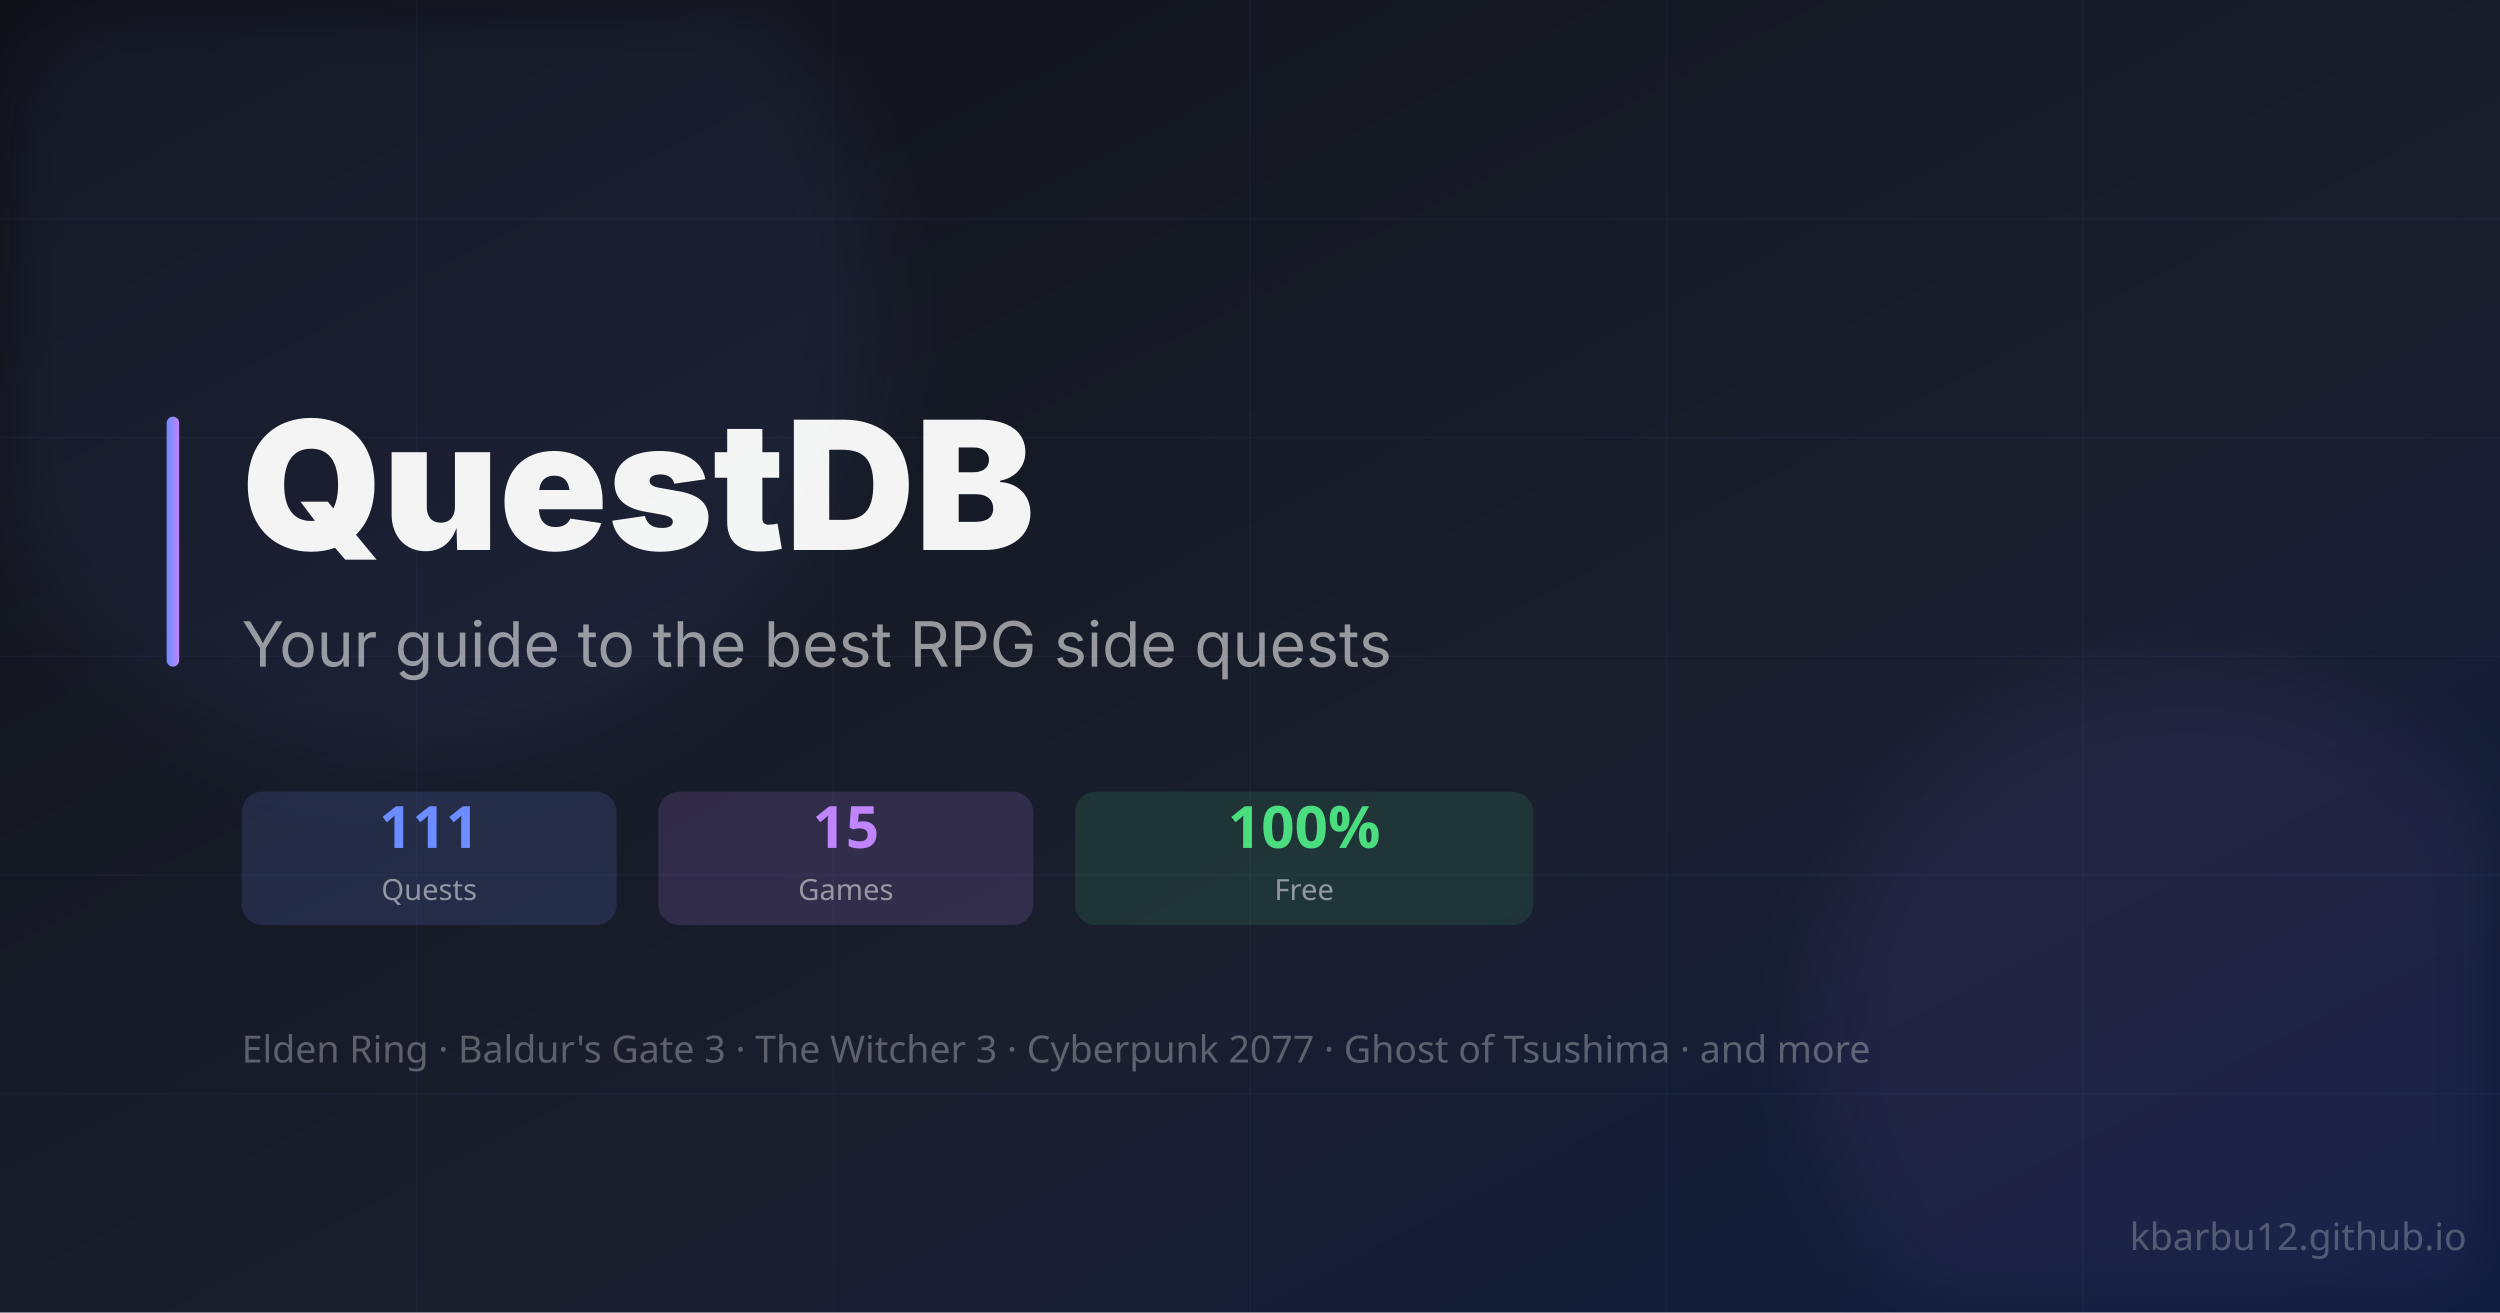
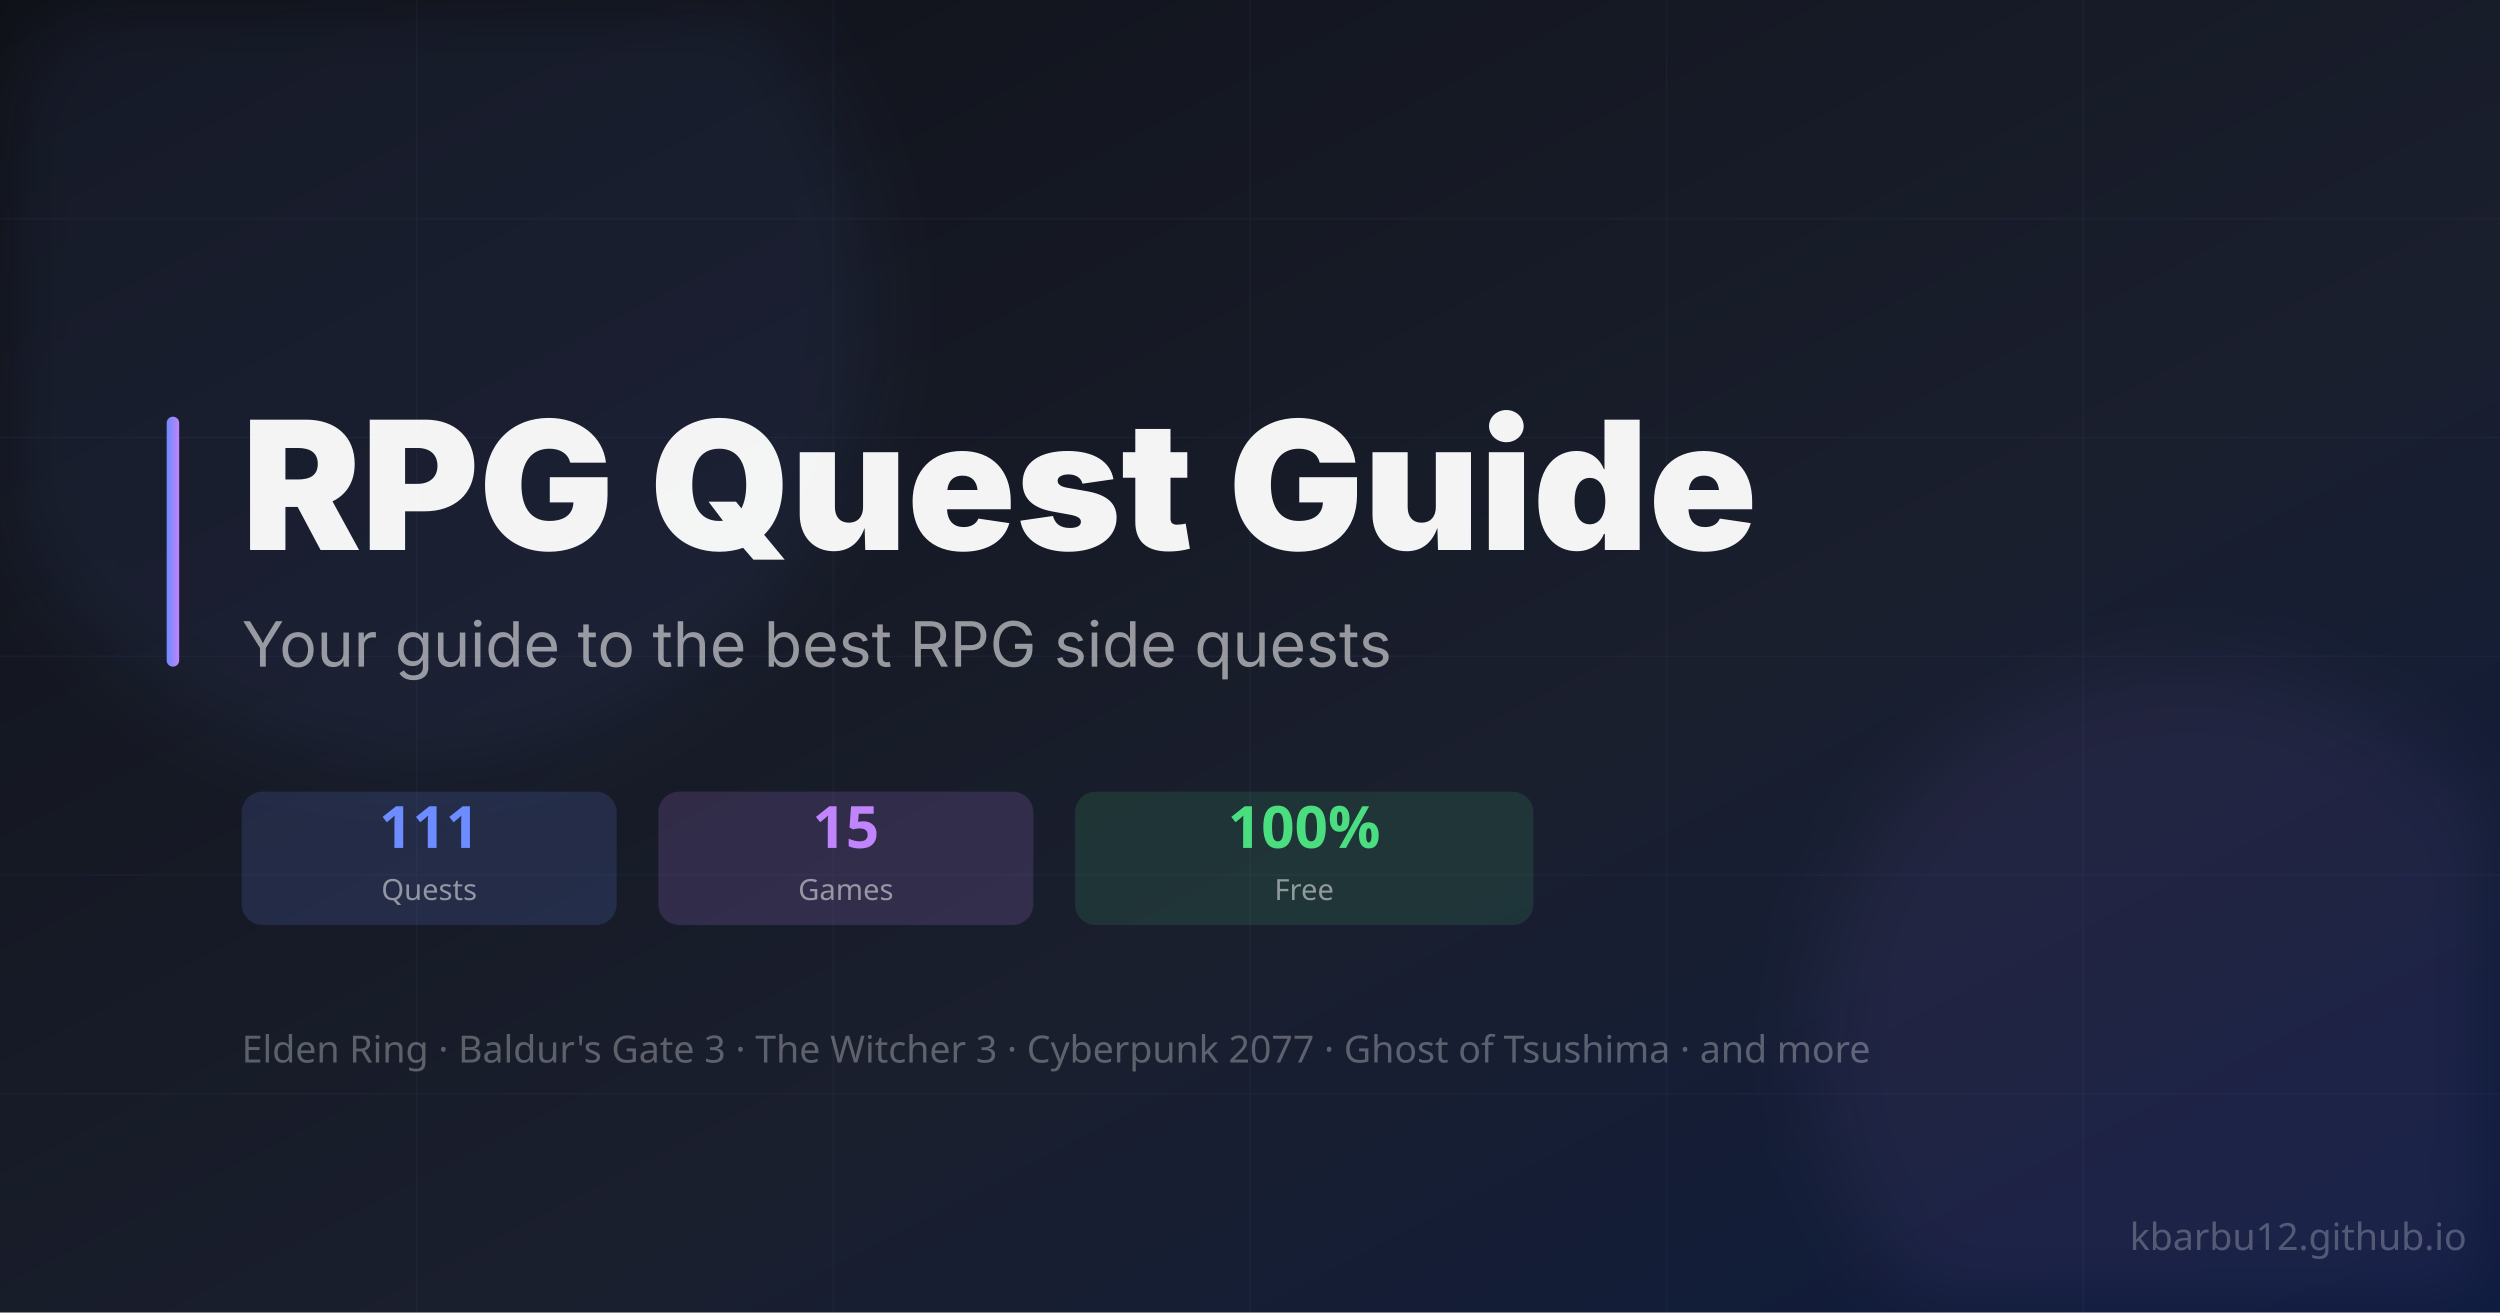
<svg xmlns="http://www.w3.org/2000/svg" width="1200" height="630" viewBox="0 0 1200 630">
  <defs>
    <linearGradient id="bg" x1="0" y1="0" x2="1" y2="1">
      <stop offset="0%" stop-color="#0f1117" />
      <stop offset="60%" stop-color="#1a1f2e" />
      <stop offset="100%" stop-color="#0d1b3e" />
    </linearGradient>
    <linearGradient id="accent" x1="0" y1="0" x2="1" y2="0">
      <stop offset="0%" stop-color="#6c8cff" />
      <stop offset="100%" stop-color="#c084fc" />
    </linearGradient>
    <filter id="glow">
      <feGaussianBlur in="SourceGraphic" stdDeviation="18" />
    </filter>
  </defs>
  <rect width="1200" height="630" fill="url(#bg)" />
  <circle cx="200" cy="150" r="220" fill="#6c8cff" opacity="0.07" filter="url(#glow)" />
  <circle cx="1050" cy="500" r="180" fill="#c084fc" opacity="0.07" filter="url(#glow)" />
  <g stroke="#6c8cff" stroke-width="0.5" opacity="0.07">
    <line x1="0" y1="105" x2="1200" y2="105" />
    <line x1="0" y1="210" x2="1200" y2="210" />
    <line x1="0" y1="315" x2="1200" y2="315" />
    <line x1="0" y1="420" x2="1200" y2="420" />
    <line x1="0" y1="525" x2="1200" y2="525" />
    <line x1="200" y1="0" x2="200" y2="630" />
    <line x1="400" y1="0" x2="400" y2="630" />
    <line x1="600" y1="0" x2="600" y2="630" />
    <line x1="800" y1="0" x2="800" y2="630" />
    <line x1="1000" y1="0" x2="1000" y2="630" />
  </g>
  <rect x="80" y="200" width="6" height="120" rx="3" fill="url(#accent)" />
-   <text x="116" y="264" font-family="system-ui,-apple-system,sans-serif" font-size="86" font-weight="900" fill="white" opacity="0.95">QuestDB</text>
+   <text x="116" y="264" font-family="system-ui,-apple-system,sans-serif" font-size="86" font-weight="900" fill="white" opacity="0.95">RPG Quest Guide</text>
  <text x="116" y="320" font-family="system-ui,-apple-system,sans-serif" font-size="30" font-weight="400" fill="white" opacity="0.55">Your guide to the best RPG side quests</text>
  <rect x="116" y="380" width="180" height="64" rx="10" fill="#6c8cff" opacity="0.15" />
  <text x="206" y="407" text-anchor="middle" font-family="system-ui,sans-serif" font-size="28" font-weight="800" fill="#6c8cff">111</text>
  <text x="206" y="432" text-anchor="middle" font-family="system-ui,sans-serif" font-size="14" fill="white" opacity="0.5">Quests</text>
  <rect x="316" y="380" width="180" height="64" rx="10" fill="#c084fc" opacity="0.15" />
  <text x="406" y="407" text-anchor="middle" font-family="system-ui,sans-serif" font-size="28" font-weight="800" fill="#c084fc">15</text>
  <text x="406" y="432" text-anchor="middle" font-family="system-ui,sans-serif" font-size="14" fill="white" opacity="0.5">Games</text>
  <rect x="516" y="380" width="220" height="64" rx="10" fill="#4ade80" opacity="0.12" />
  <text x="626" y="407" text-anchor="middle" font-family="system-ui,sans-serif" font-size="28" font-weight="800" fill="#4ade80">100%</text>
  <text x="626" y="432" text-anchor="middle" font-family="system-ui,sans-serif" font-size="14" fill="white" opacity="0.5">Free</text>
  <text x="116" y="510" font-family="system-ui,sans-serif" font-size="18" fill="white" opacity="0.3">Elden Ring · Baldur's Gate 3 · The Witcher 3 · Cyberpunk 2077 · Ghost of Tsushima · and more</text>
  <text x="1184" y="600" text-anchor="end" font-family="system-ui,sans-serif" font-size="18" fill="white" opacity="0.25">kbarbu12.github.io</text>
</svg>
